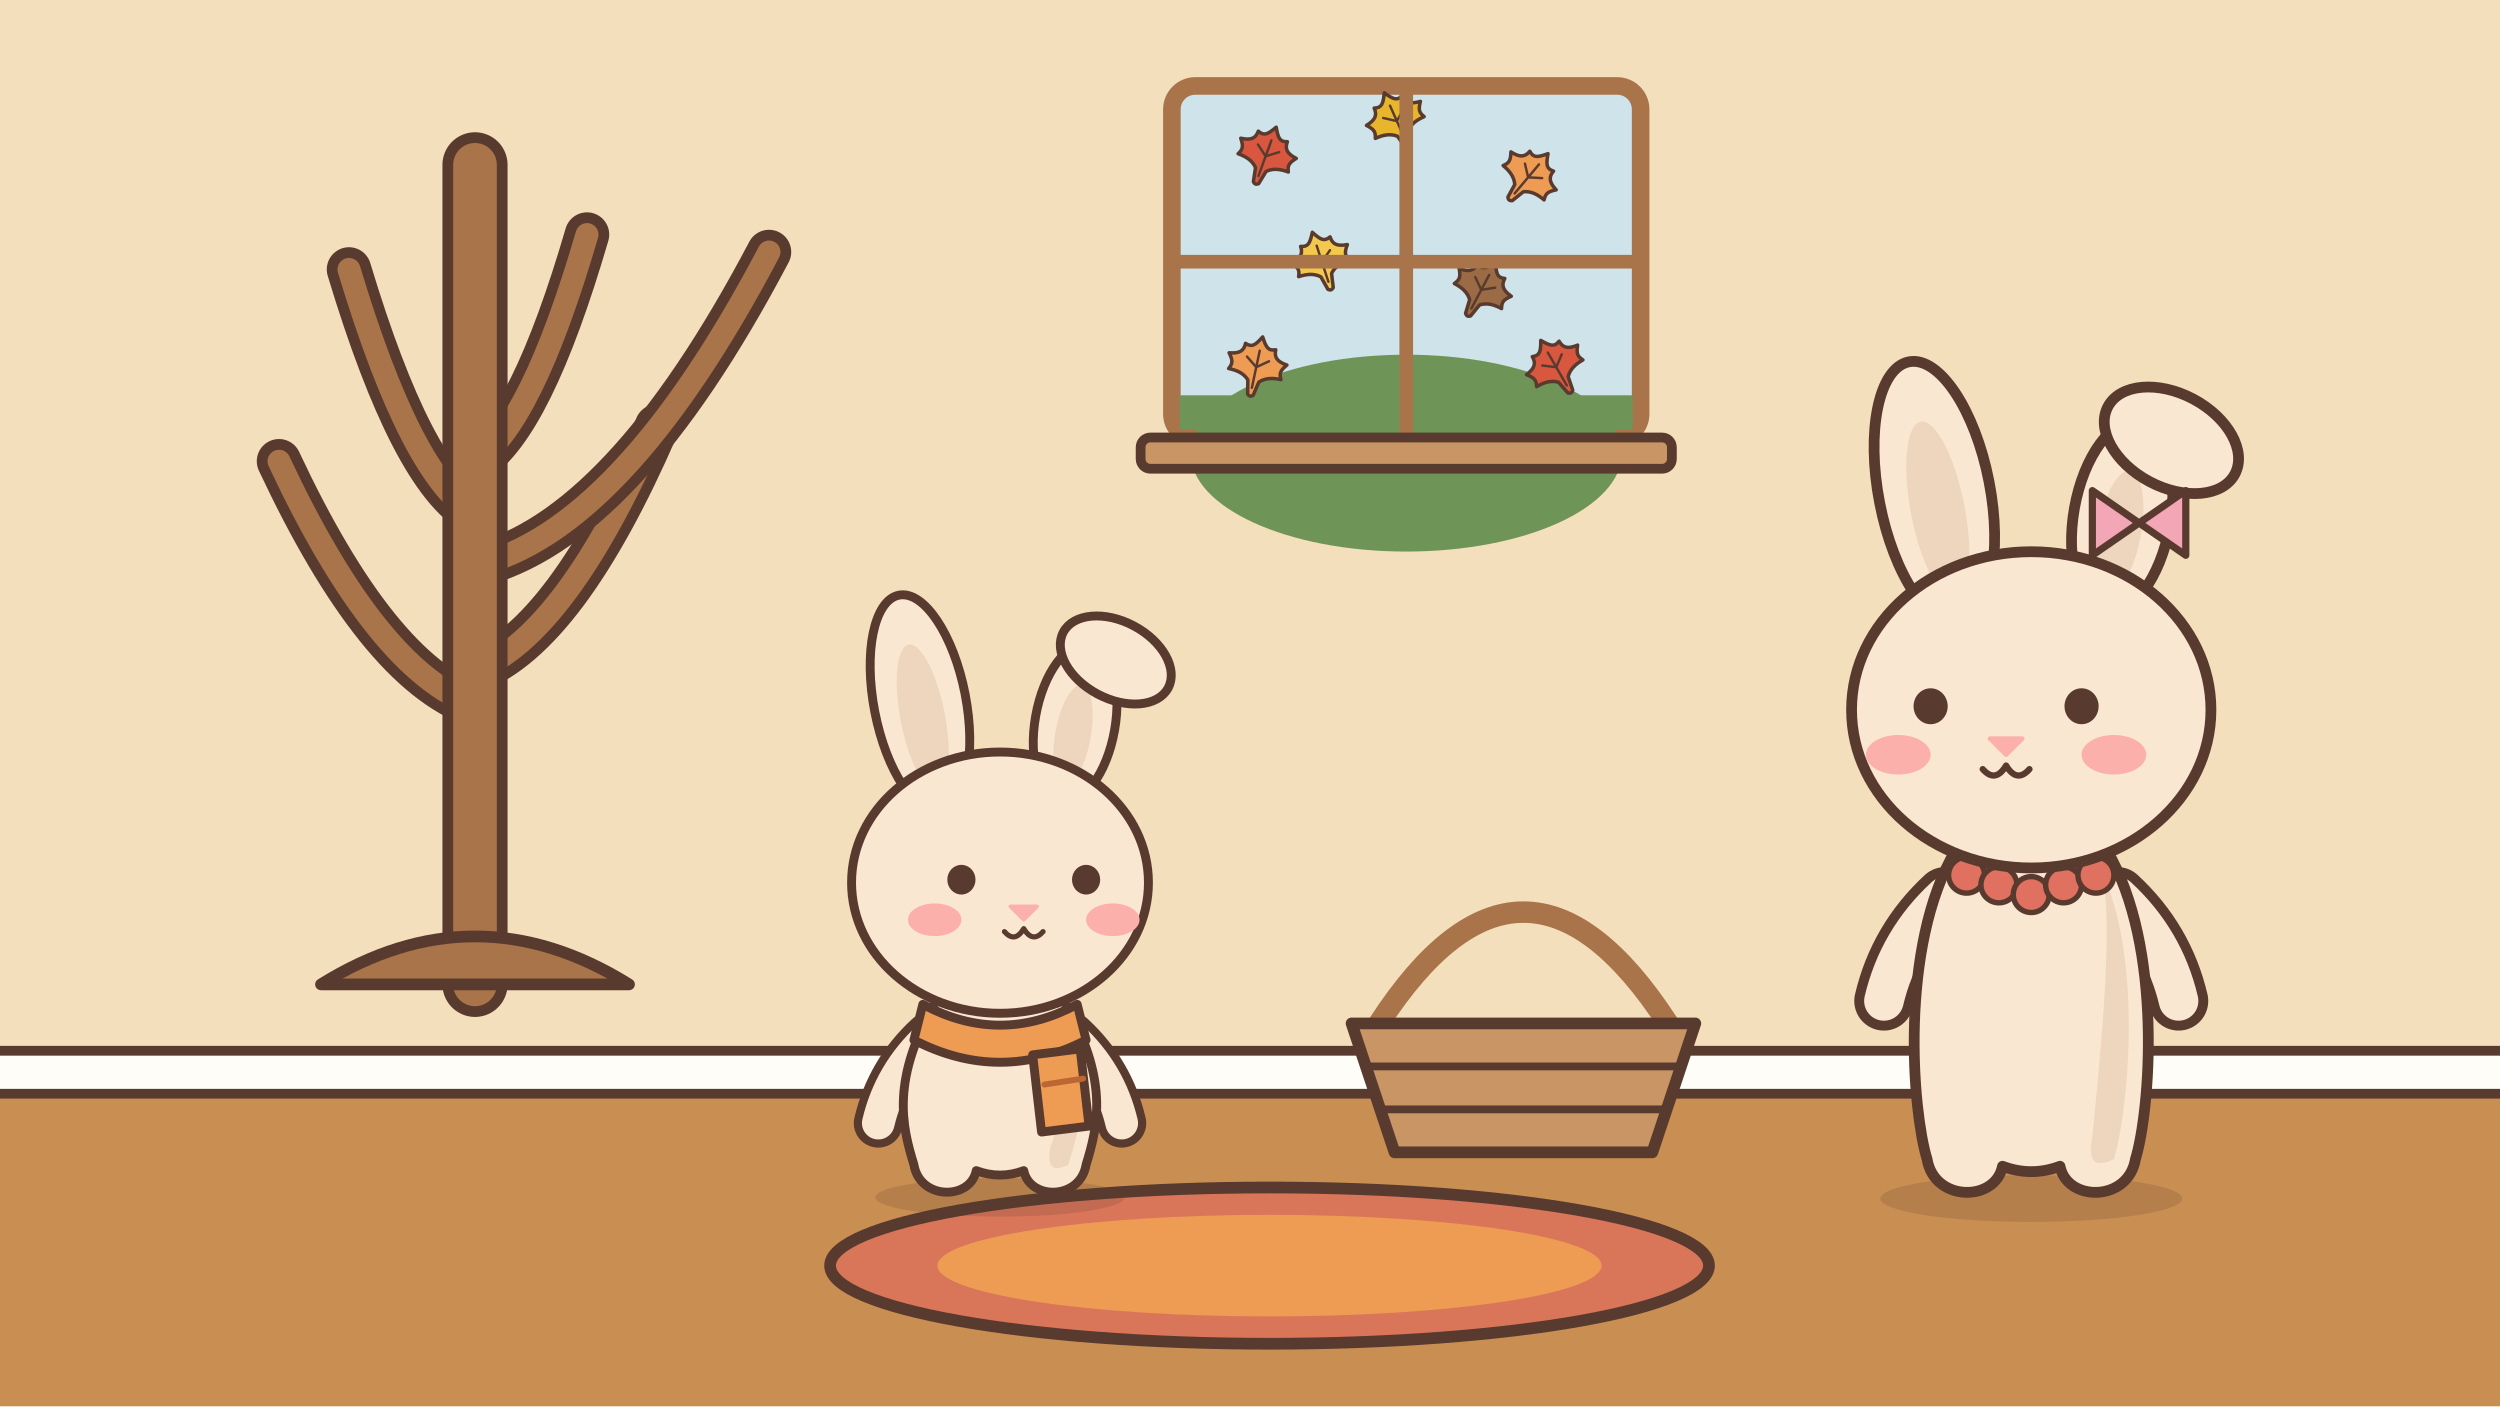
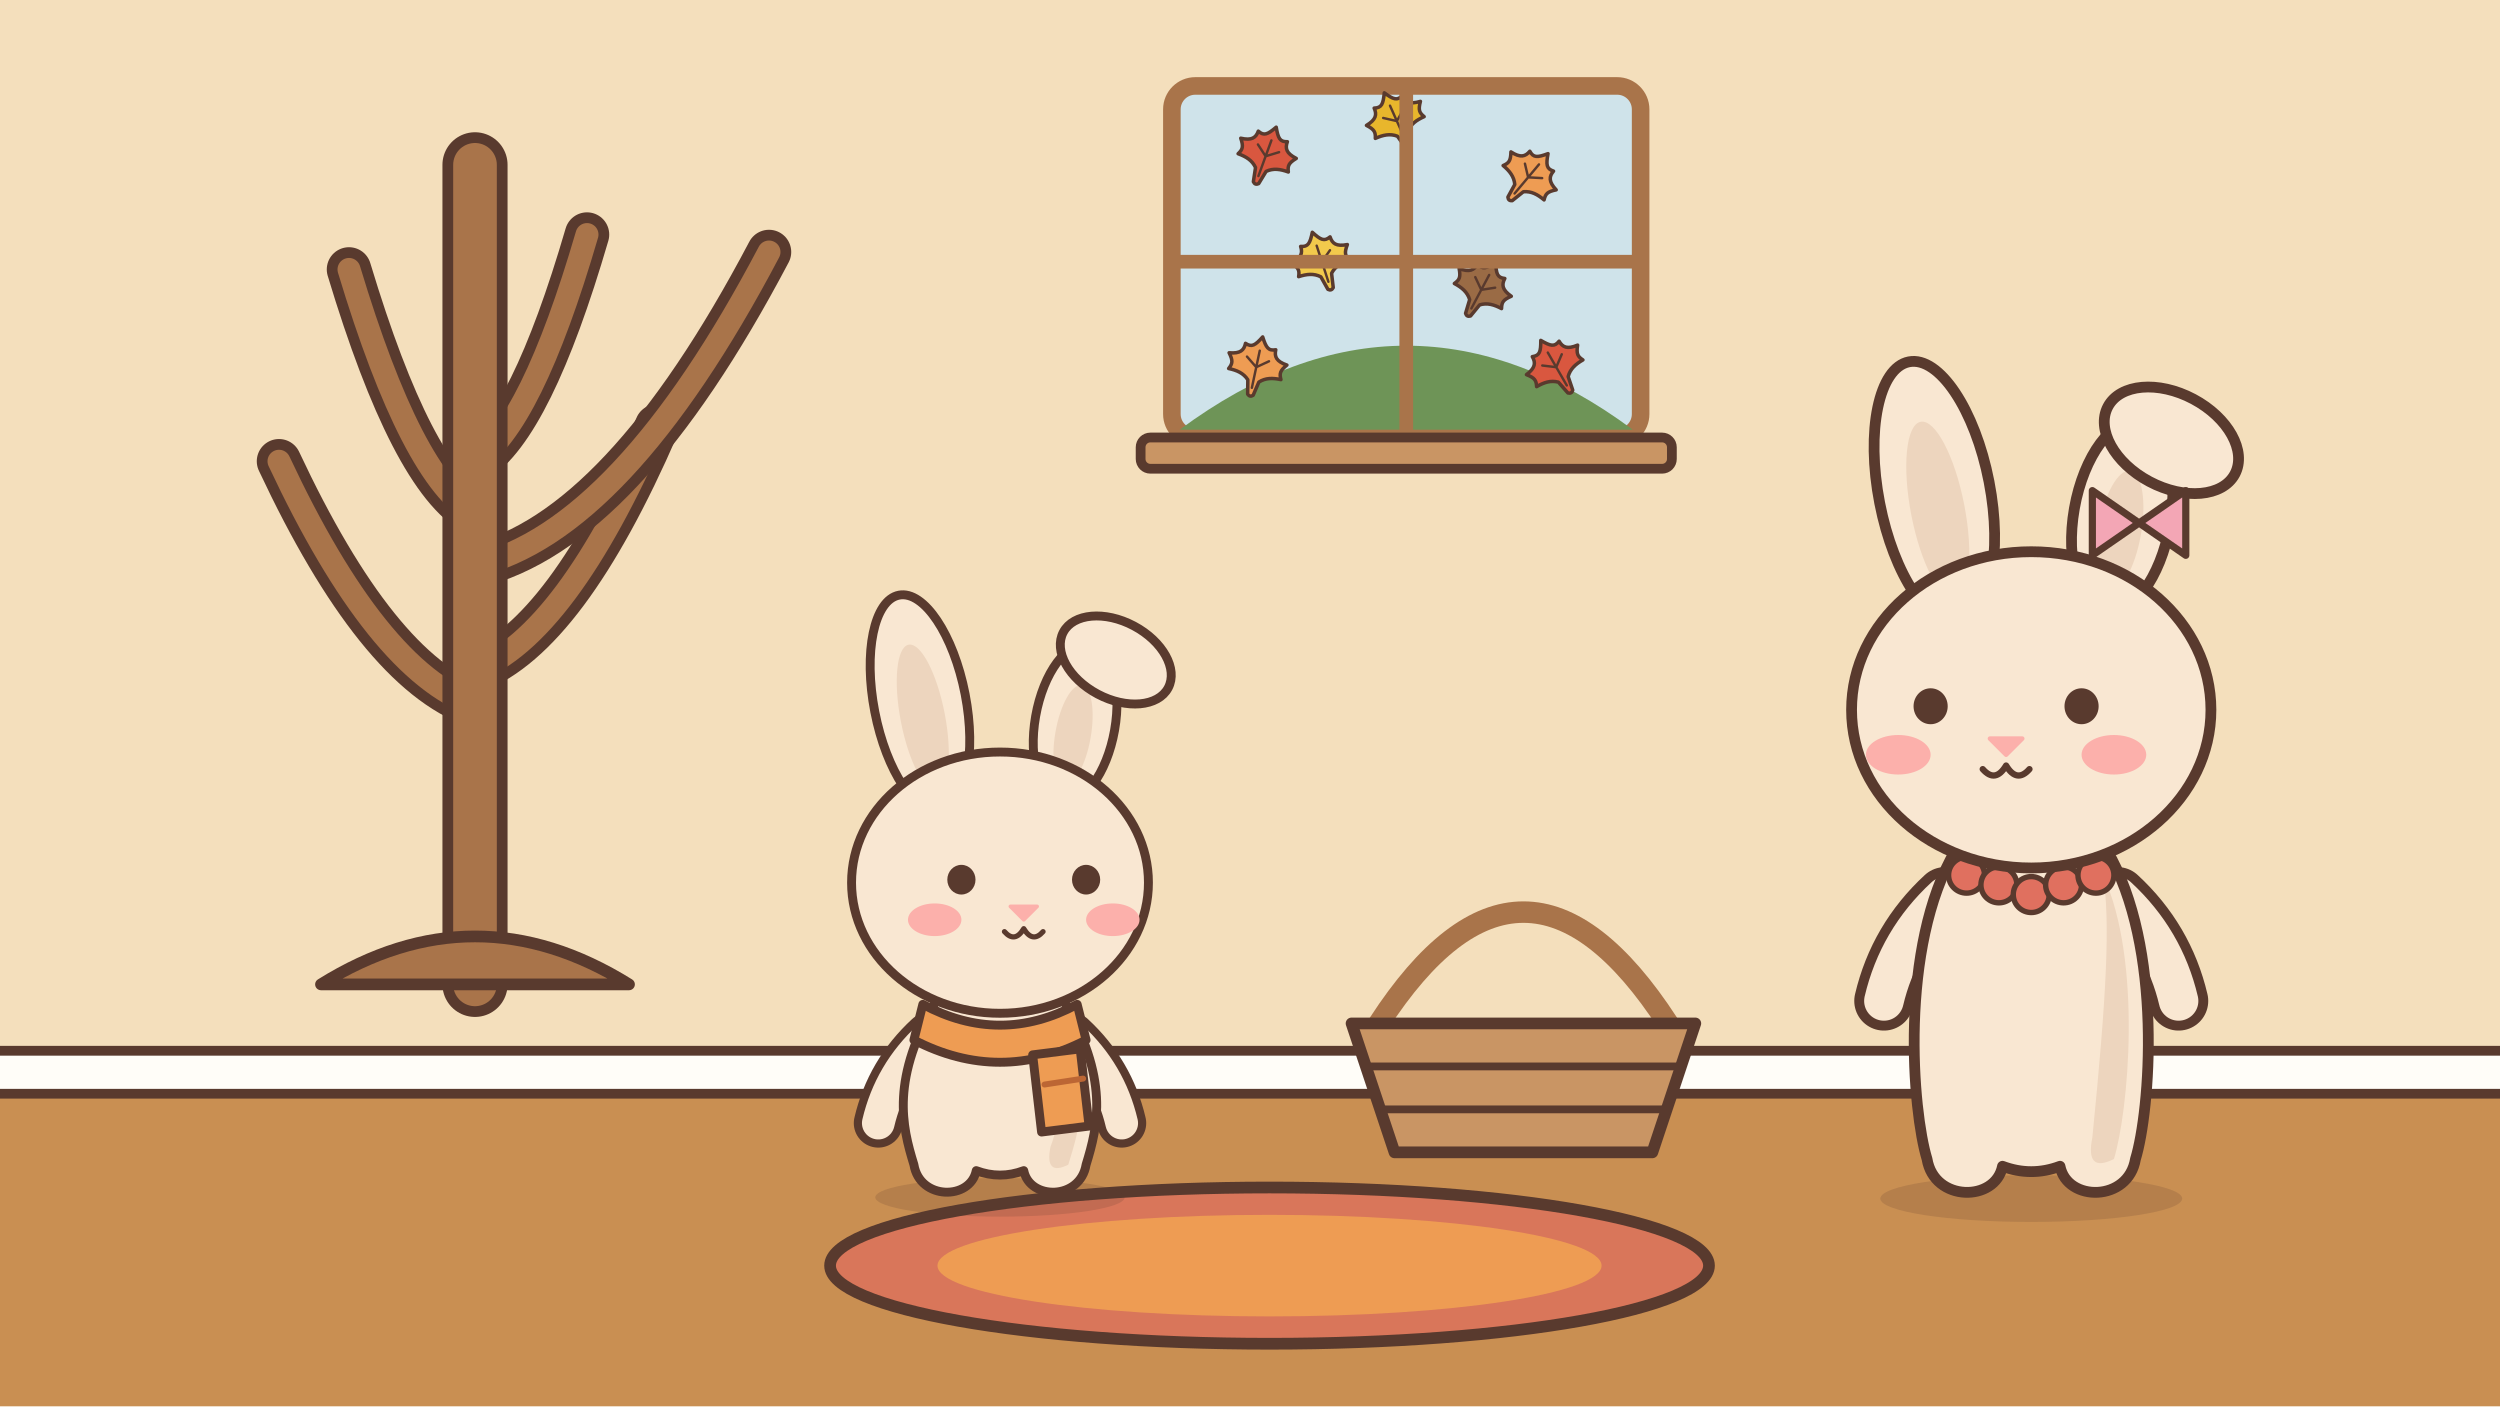
<svg xmlns="http://www.w3.org/2000/svg" viewBox="0 0 1280 720">
  <rect x="0" y="0" width="1280" height="720" rx="0" fill="#F4DFBC" />
  <rect x="0" y="560" width="1280" height="160" rx="0" fill="#C98F52" />
  <rect x="0" y="538" width="1280" height="22" rx="0" fill="#FFFDF8" />
  <path d="M0 538H1280M0 560H1280" fill="none" stroke="#593A2E" stroke-width="5" stroke-linejoin="round" stroke-linecap="round" />
  <g transform="">
    <ellipse cx="650" cy="648" rx="225" ry="40" fill="#D9765A" stroke="#593A2E" stroke-width="6" stroke-linejoin="round" stroke-linecap="round" />
    <ellipse cx="650" cy="648" rx="170" ry="26" fill="#EE9C53" />
  </g>
  <rect x="600" y="44" width="240" height="180" rx="12" fill="#CFE3EA" stroke="#A9744A" stroke-width="9" stroke-linejoin="round" stroke-linecap="round" />
-   <ellipse cx="720" cy="232" rx="110.4" ry="50.4" fill="#6E9457" />
-   <rect x="604" y="202.4" width="232" height="17.6" rx="0" fill="#6E9457" />
+   <path d="M604 220Q720 134 836 220Z" fill="#6E9457" />
  <g opacity="1">
    <g transform="translate(648 80) rotate(20) scale(0.36) translate(-50 -50)">
      <path d="M50 6C58 20 62 24 72 20C72 30 76 36 92 38C84 48 84 52 88 60C76 60 66 62 58 70L54 90Q50 94 46 90L42 70C34 62 24 60 12 60C16 52 16 48 8 38C24 36 28 30 28 20C38 24 42 20 50 6Z" fill="#D9573F" stroke="#593A2E" stroke-width="5" stroke-linejoin="round" stroke-linecap="round" />
      <path d="M50 26L50 80M50 50L34 38M50 50L66 38" fill="none" stroke="#593A2E" stroke-width="3.5" stroke-linejoin="round" stroke-linecap="round" />
    </g>
  </g>
  <g opacity="1">
    <g transform="translate(715.2 62) rotate(-24) scale(0.36) translate(-50 -50)">
      <path d="M50 6C58 20 62 24 72 20C72 30 76 36 92 38C84 48 84 52 88 60C76 60 66 62 58 70L54 90Q50 94 46 90L42 70C34 62 24 60 12 60C16 52 16 48 8 38C24 36 28 30 28 20C38 24 42 20 50 6Z" fill="#E8B62C" stroke="#593A2E" stroke-width="5" stroke-linejoin="round" stroke-linecap="round" />
      <path d="M50 26L50 80M50 50L34 38M50 50L66 38" fill="none" stroke="#593A2E" stroke-width="3.5" stroke-linejoin="round" stroke-linecap="round" />
    </g>
  </g>
  <g opacity="1">
    <g transform="translate(782.4 90.8) rotate(40) scale(0.36) translate(-50 -50)">
      <path d="M50 6C58 20 62 24 72 20C72 30 76 36 92 38C84 48 84 52 88 60C76 60 66 62 58 70L54 90Q50 94 46 90L42 70C34 62 24 60 12 60C16 52 16 48 8 38C24 36 28 30 28 20C38 24 42 20 50 6Z" fill="#EE9C53" stroke="#593A2E" stroke-width="5" stroke-linejoin="round" stroke-linecap="round" />
      <path d="M50 26L50 80M50 50L34 38M50 50L66 38" fill="none" stroke="#593A2E" stroke-width="3.5" stroke-linejoin="round" stroke-linecap="round" />
    </g>
  </g>
  <g opacity="1">
    <g transform="translate(676.8 134) rotate(-18) scale(0.36) translate(-50 -50)">
      <path d="M50 6C58 20 62 24 72 20C72 30 76 36 92 38C84 48 84 52 88 60C76 60 66 62 58 70L54 90Q50 94 46 90L42 70C34 62 24 60 12 60C16 52 16 48 8 38C24 36 28 30 28 20C38 24 42 20 50 6Z" fill="#F2C94C" stroke="#593A2E" stroke-width="5" stroke-linejoin="round" stroke-linecap="round" />
      <path d="M50 26L50 80M50 50L34 38M50 50L66 38" fill="none" stroke="#593A2E" stroke-width="3.5" stroke-linejoin="round" stroke-linecap="round" />
    </g>
  </g>
  <g opacity="1">
    <g transform="translate(758.4 148.4) rotate(28) scale(0.36) translate(-50 -50)">
      <path d="M50 6C58 20 62 24 72 20C72 30 76 36 92 38C84 48 84 52 88 60C76 60 66 62 58 70L54 90Q50 94 46 90L42 70C34 62 24 60 12 60C16 52 16 48 8 38C24 36 28 30 28 20C38 24 42 20 50 6Z" fill="#9A6B45" stroke="#593A2E" stroke-width="5" stroke-linejoin="round" stroke-linecap="round" />
      <path d="M50 26L50 80M50 50L34 38M50 50L66 38" fill="none" stroke="#593A2E" stroke-width="3.5" stroke-linejoin="round" stroke-linecap="round" />
    </g>
  </g>
  <g opacity="1">
    <g transform="translate(643.2 188) rotate(12) scale(0.36) translate(-50 -50)">
      <path d="M50 6C58 20 62 24 72 20C72 30 76 36 92 38C84 48 84 52 88 60C76 60 66 62 58 70L54 90Q50 94 46 90L42 70C34 62 24 60 12 60C16 52 16 48 8 38C24 36 28 30 28 20C38 24 42 20 50 6Z" fill="#EE9C53" stroke="#593A2E" stroke-width="5" stroke-linejoin="round" stroke-linecap="round" />
      <path d="M50 26L50 80M50 50L34 38M50 50L66 38" fill="none" stroke="#593A2E" stroke-width="3.5" stroke-linejoin="round" stroke-linecap="round" />
    </g>
  </g>
  <g opacity="1">
    <g transform="translate(796.8 188) rotate(-30) scale(0.36) translate(-50 -50)">
      <path d="M50 6C58 20 62 24 72 20C72 30 76 36 92 38C84 48 84 52 88 60C76 60 66 62 58 70L54 90Q50 94 46 90L42 70C34 62 24 60 12 60C16 52 16 48 8 38C24 36 28 30 28 20C38 24 42 20 50 6Z" fill="#D9573F" stroke="#593A2E" stroke-width="5" stroke-linejoin="round" stroke-linecap="round" />
      <path d="M50 26L50 80M50 50L34 38M50 50L66 38" fill="none" stroke="#593A2E" stroke-width="3.5" stroke-linejoin="round" stroke-linecap="round" />
    </g>
  </g>
  <path d="M720 44V224M600 134H840" fill="none" stroke="#A9744A" stroke-width="7" stroke-linejoin="round" stroke-linecap="round" />
  <rect x="584" y="224" width="272" height="16" rx="5" fill="#C99564" stroke="#593A2E" stroke-width="5" stroke-linejoin="round" stroke-linecap="round" />
  <path d="M243.2 361.152Q193.024 343.296 142.848 236.16" fill="none" stroke="#593A2E" stroke-width="22.76" stroke-linejoin="round" stroke-linecap="round" />
  <path d="M243.2 361.152Q193.024 343.296 142.848 236.16" fill="none" stroke="#A9744A" stroke-width="11.76" stroke-linecap="round" stroke-linejoin="round" />
  <path d="M243.2 343.296Q289.792 325.44 336.384 218.304" fill="none" stroke="#593A2E" stroke-width="22.76" stroke-linejoin="round" stroke-linecap="round" />
  <path d="M243.2 343.296Q289.792 325.44 336.384 218.304" fill="none" stroke="#A9744A" stroke-width="11.76" stroke-linecap="round" stroke-linejoin="round" />
  <path d="M243.2 262.944Q210.944 245.088 178.688 137.952" fill="none" stroke="#593A2E" stroke-width="22.76" stroke-linejoin="round" stroke-linecap="round" />
  <path d="M243.2 262.944Q210.944 245.088 178.688 137.952" fill="none" stroke="#A9744A" stroke-width="11.76" stroke-linecap="round" stroke-linejoin="round" />
  <path d="M243.2 236.16Q271.872 218.304 300.544 120.096" fill="none" stroke="#593A2E" stroke-width="22.76" stroke-linejoin="round" stroke-linecap="round" />
  <path d="M243.2 236.16Q271.872 218.304 300.544 120.096" fill="none" stroke="#A9744A" stroke-width="11.76" stroke-linecap="round" stroke-linejoin="round" />
  <path d="M243.2 289.728Q318.464 271.872 393.728 129.024" fill="none" stroke="#593A2E" stroke-width="22.76" stroke-linejoin="round" stroke-linecap="round" />
  <path d="M243.2 289.728Q318.464 271.872 393.728 129.024" fill="none" stroke="#A9744A" stroke-width="11.76" stroke-linecap="round" stroke-linejoin="round" />
  <path d="M243.2 504V84.384" fill="none" stroke="#593A2E" stroke-width="33.344" stroke-linejoin="round" stroke-linecap="round" />
  <path d="M243.2 504V84.384" fill="none" stroke="#A9744A" stroke-width="22.344" stroke-linecap="round" stroke-linejoin="round" />
  <path d="M164.352 504Q243.2 454.896 322.048 504Z" fill="#A9744A" stroke="#593A2E" stroke-width="6" stroke-linejoin="round" stroke-linecap="round" />
  <g transform="translate(512 610) scale(0.76)">
    <ellipse cx="0" cy="4" rx="84" ry="13" fill="rgba(89,58,46,.18)" />
    <g transform="rotate(0)">
      <g transform="rotate(-11 -44 -278)">
        <ellipse cx="-44" cy="-330" rx="31" ry="74" fill="#F9E7D2" stroke="#593A2E" stroke-width="6" stroke-linejoin="round" stroke-linecap="round" />
        <ellipse cx="-44" cy="-320" rx="15" ry="50" fill="#EDD5BE" />
      </g>
      <g transform="rotate(10 44 -278)">
        <ellipse cx="44" cy="-316" rx="27" ry="54" fill="#F9E7D2" stroke="#593A2E" stroke-width="6" stroke-linejoin="round" stroke-linecap="round" />
        <ellipse cx="44" cy="-308" rx="12" ry="34" fill="#EDD5BE" />
      </g>
      <g transform="rotate(28 78 -358)">
        <ellipse cx="78" cy="-358" rx="40" ry="26" fill="#F9E7D2" stroke="#593A2E" stroke-width="6" stroke-linejoin="round" stroke-linecap="round" />
      </g>
      <path d="M-48 -104Q-74 -80 -82 -46" fill="none" stroke="#593A2E" stroke-width="33" stroke-linejoin="round" stroke-linecap="round" />
      <path d="M-48 -104Q-74 -80 -82 -46" fill="none" stroke="#F9E7D2" stroke-width="22" stroke-linecap="round" stroke-linejoin="round" />
      <path d="M48 -104Q74 -80 82 -46" fill="none" stroke="#593A2E" stroke-width="33" stroke-linejoin="round" stroke-linecap="round" />
      <path d="M48 -104Q74 -80 82 -46" fill="none" stroke="#F9E7D2" stroke-width="22" stroke-linecap="round" stroke-linejoin="round" />
      <path d="M-42 -130C-74 -76 -66 -44 -58 -18C-54 6 -20 6 -16 -14Q0 -8 16 -14C20 6 54 6 58 -18C66 -44 74 -76 42 -130Z" fill="#F9E7D2" stroke="#593A2E" stroke-width="6" stroke-linejoin="round" stroke-linecap="round" />
      <path d="M40 -116C62 -68 54 -44 46 -18Q30 -10 34 -30C42 -50 44 -90 40 -116Z" fill="#EDD5BE" />
      <path d="M-52 -126Q0 -98 52 -126L58 -102Q0 -72 -58 -102Z" fill="#EE9C53" stroke="#593A2E" stroke-width="6" stroke-linejoin="round" stroke-linecap="round" />
      <path d="M22 -92L54 -96L60 -44L28 -40Z" fill="#EE9C53" stroke="#593A2E" stroke-width="6" stroke-linejoin="round" stroke-linecap="round" />
      <path d="M30 -72L56 -76" fill="none" stroke="#BC6634" stroke-width="4" stroke-linejoin="round" stroke-linecap="round" />
      <ellipse cx="0" cy="-208" rx="100" ry="88" fill="#F9E7D2" stroke="#593A2E" stroke-width="6" stroke-linejoin="round" stroke-linecap="round" />
      <ellipse cx="-44" cy="-183" rx="18" ry="11" fill="#FCB0AB" />
      <ellipse cx="76" cy="-183" rx="18" ry="11" fill="#FCB0AB" />
      <ellipse cx="-26" cy="-210" rx="9.5" ry="10" fill="#593A2E" />
      <ellipse cx="58" cy="-210" rx="9.5" ry="10" fill="#593A2E" />
      <path d="M7 -192H25L16 -183Z" fill="#FCB0AB" stroke="#FCB0AB" stroke-width="2.5" stroke-linejoin="round" stroke-linecap="round" />
      <path d="M3 -175Q10 -167 16 -177Q22 -167 29 -175" fill="none" stroke="#593A2E" stroke-width="3.5" stroke-linejoin="round" stroke-linecap="round" />
    </g>
  </g>
  <g transform="translate(1040 610) scale(0.92)">
    <ellipse cx="0" cy="4" rx="84" ry="13" fill="rgba(89,58,46,.18)" />
    <g transform="rotate(0)">
      <g transform="rotate(-11 -44 -338)">
        <ellipse cx="-44" cy="-390" rx="31" ry="74" fill="#F9E7D2" stroke="#593A2E" stroke-width="6" stroke-linejoin="round" stroke-linecap="round" />
        <ellipse cx="-44" cy="-380" rx="15" ry="50" fill="#EDD5BE" />
      </g>
      <g transform="rotate(10 44 -338)">
        <ellipse cx="44" cy="-376" rx="27" ry="54" fill="#F9E7D2" stroke="#593A2E" stroke-width="6" stroke-linejoin="round" stroke-linecap="round" />
        <ellipse cx="44" cy="-368" rx="12" ry="34" fill="#EDD5BE" />
      </g>
      <g transform="rotate(28 78 -418)">
        <ellipse cx="78" cy="-418" rx="40" ry="26" fill="#F9E7D2" stroke="#593A2E" stroke-width="6" stroke-linejoin="round" stroke-linecap="round" />
      </g>
      <path d="M-48 -164Q-74 -140 -82 -106" fill="none" stroke="#593A2E" stroke-width="33" stroke-linejoin="round" stroke-linecap="round" />
      <path d="M-48 -164Q-74 -140 -82 -106" fill="none" stroke="#F9E7D2" stroke-width="22" stroke-linecap="round" stroke-linejoin="round" />
      <path d="M48 -164Q74 -140 82 -106" fill="none" stroke="#593A2E" stroke-width="33" stroke-linejoin="round" stroke-linecap="round" />
      <path d="M48 -164Q74 -140 82 -106" fill="none" stroke="#F9E7D2" stroke-width="22" stroke-linecap="round" stroke-linejoin="round" />
      <path d="M-42 -190C-74 -136 -66 -44 -58 -18C-54 6 -20 6 -16 -14Q0 -8 16 -14C20 6 54 6 58 -18C66 -44 74 -136 42 -190Z" fill="#F9E7D2" stroke="#593A2E" stroke-width="6" stroke-linejoin="round" stroke-linecap="round" />
      <path d="M40 -176C62 -128 54 -44 46 -18Q30 -10 34 -30C42 -110 44 -150 40 -176Z" fill="#EDD5BE" />
      <ellipse cx="-36" cy="-176" rx="10" ry="10" fill="#E0705F" stroke="#593A2E" stroke-width="3" stroke-linejoin="round" stroke-linecap="round" />
      <ellipse cx="-18" cy="-170.6" rx="10" ry="10" fill="#E0705F" stroke="#593A2E" stroke-width="3" stroke-linejoin="round" stroke-linecap="round" />
      <ellipse cx="0" cy="-165.2" rx="10" ry="10" fill="#E0705F" stroke="#593A2E" stroke-width="3" stroke-linejoin="round" stroke-linecap="round" />
      <ellipse cx="18" cy="-170.6" rx="10" ry="10" fill="#E0705F" stroke="#593A2E" stroke-width="3" stroke-linejoin="round" stroke-linecap="round" />
      <ellipse cx="36" cy="-176" rx="10" ry="10" fill="#E0705F" stroke="#593A2E" stroke-width="3" stroke-linejoin="round" stroke-linecap="round" />
      <ellipse cx="0" cy="-268" rx="100" ry="88" fill="#F9E7D2" stroke="#593A2E" stroke-width="6" stroke-linejoin="round" stroke-linecap="round" />
      <ellipse cx="-74" cy="-243" rx="18" ry="11" fill="#FCB0AB" />
      <ellipse cx="46" cy="-243" rx="18" ry="11" fill="#FCB0AB" />
      <ellipse cx="-56" cy="-270" rx="9.5" ry="10" fill="#593A2E" />
      <ellipse cx="28" cy="-270" rx="9.5" ry="10" fill="#593A2E" />
      <path d="M-23 -252H-5L-14 -243Z" fill="#FCB0AB" stroke="#FCB0AB" stroke-width="2.5" stroke-linejoin="round" stroke-linecap="round" />
      <path d="M-27 -235Q-20 -227 -14 -237Q-8 -227 -1 -235" fill="none" stroke="#593A2E" stroke-width="3.5" stroke-linejoin="round" stroke-linecap="round" />
      <path d="M60 -372L34 -390V-354ZM60 -372L86 -390V-354Z" fill="#F3A6B5" stroke="#593A2E" stroke-width="4" stroke-linejoin="round" stroke-linecap="round" />
    </g>
  </g>
  <path d="M706 524Q780 410 854 524" fill="none" stroke="#A9744A" stroke-width="11" stroke-linejoin="round" stroke-linecap="round" />
  <path d="M692 524H868L846 590H714Z" fill="#C99564" stroke="#593A2E" stroke-width="6" stroke-linejoin="round" stroke-linecap="round" />
  <path d="M702 546H858M708 568H852" fill="none" stroke="#593A2E" stroke-width="4" stroke-linejoin="round" stroke-linecap="round" />
</svg>
